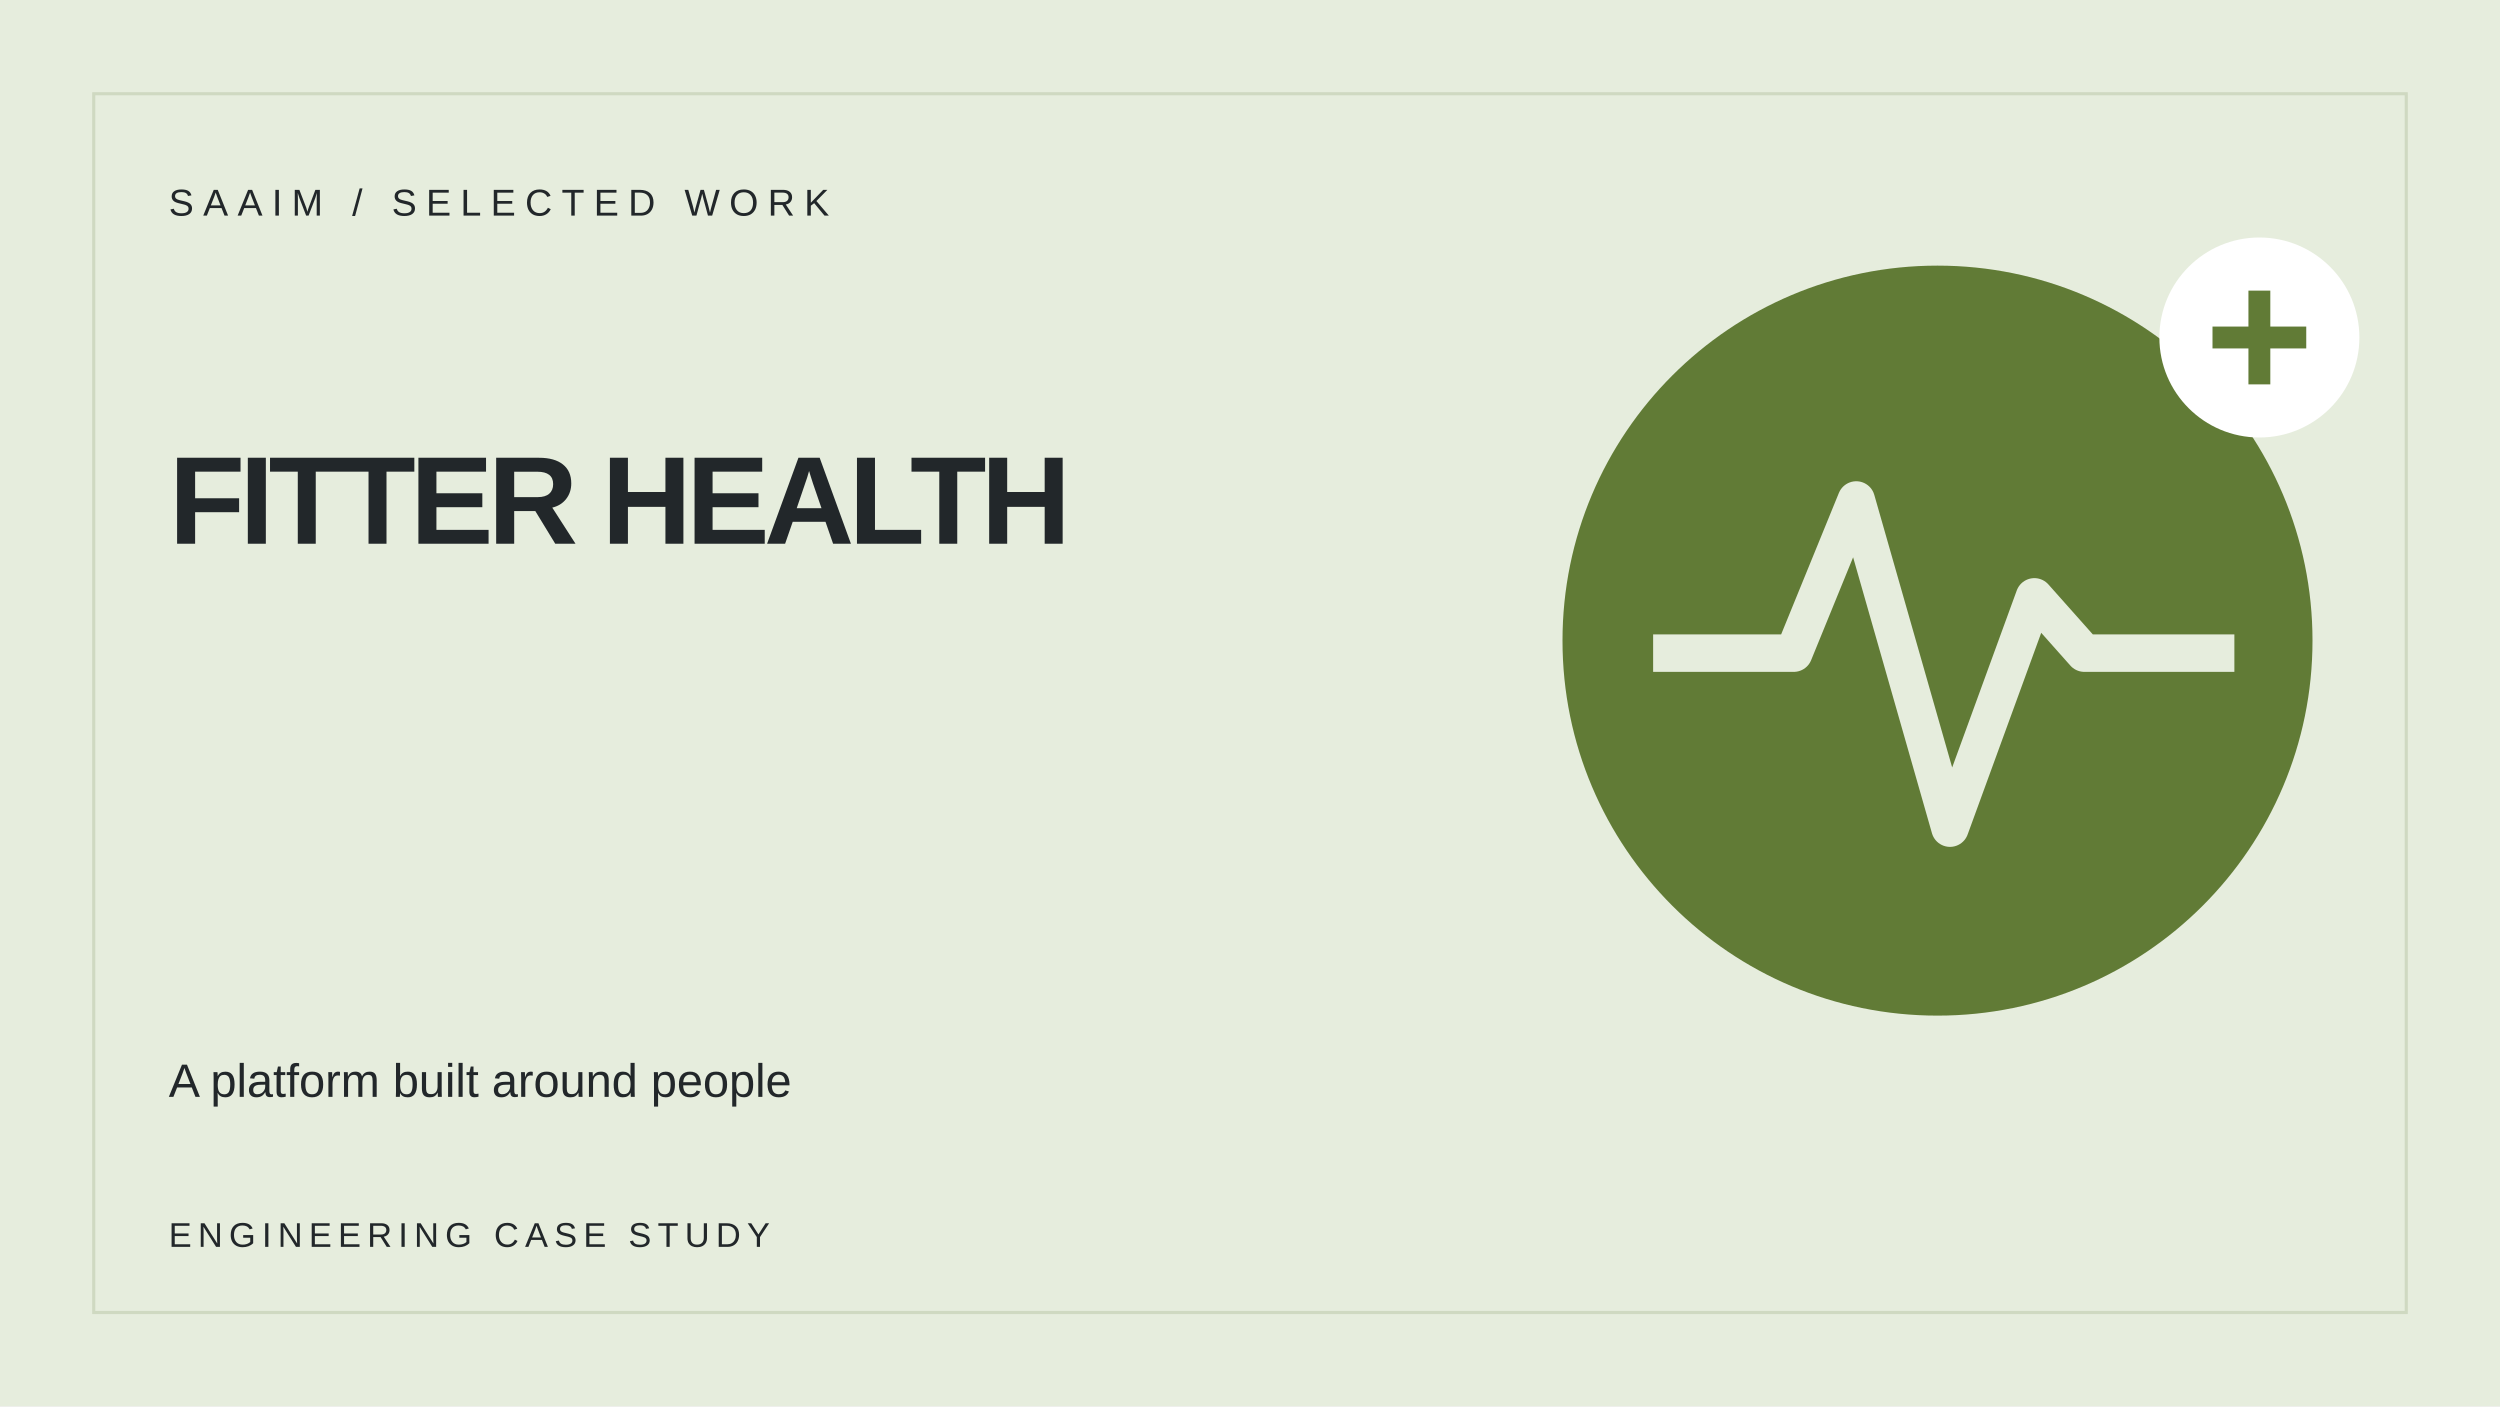
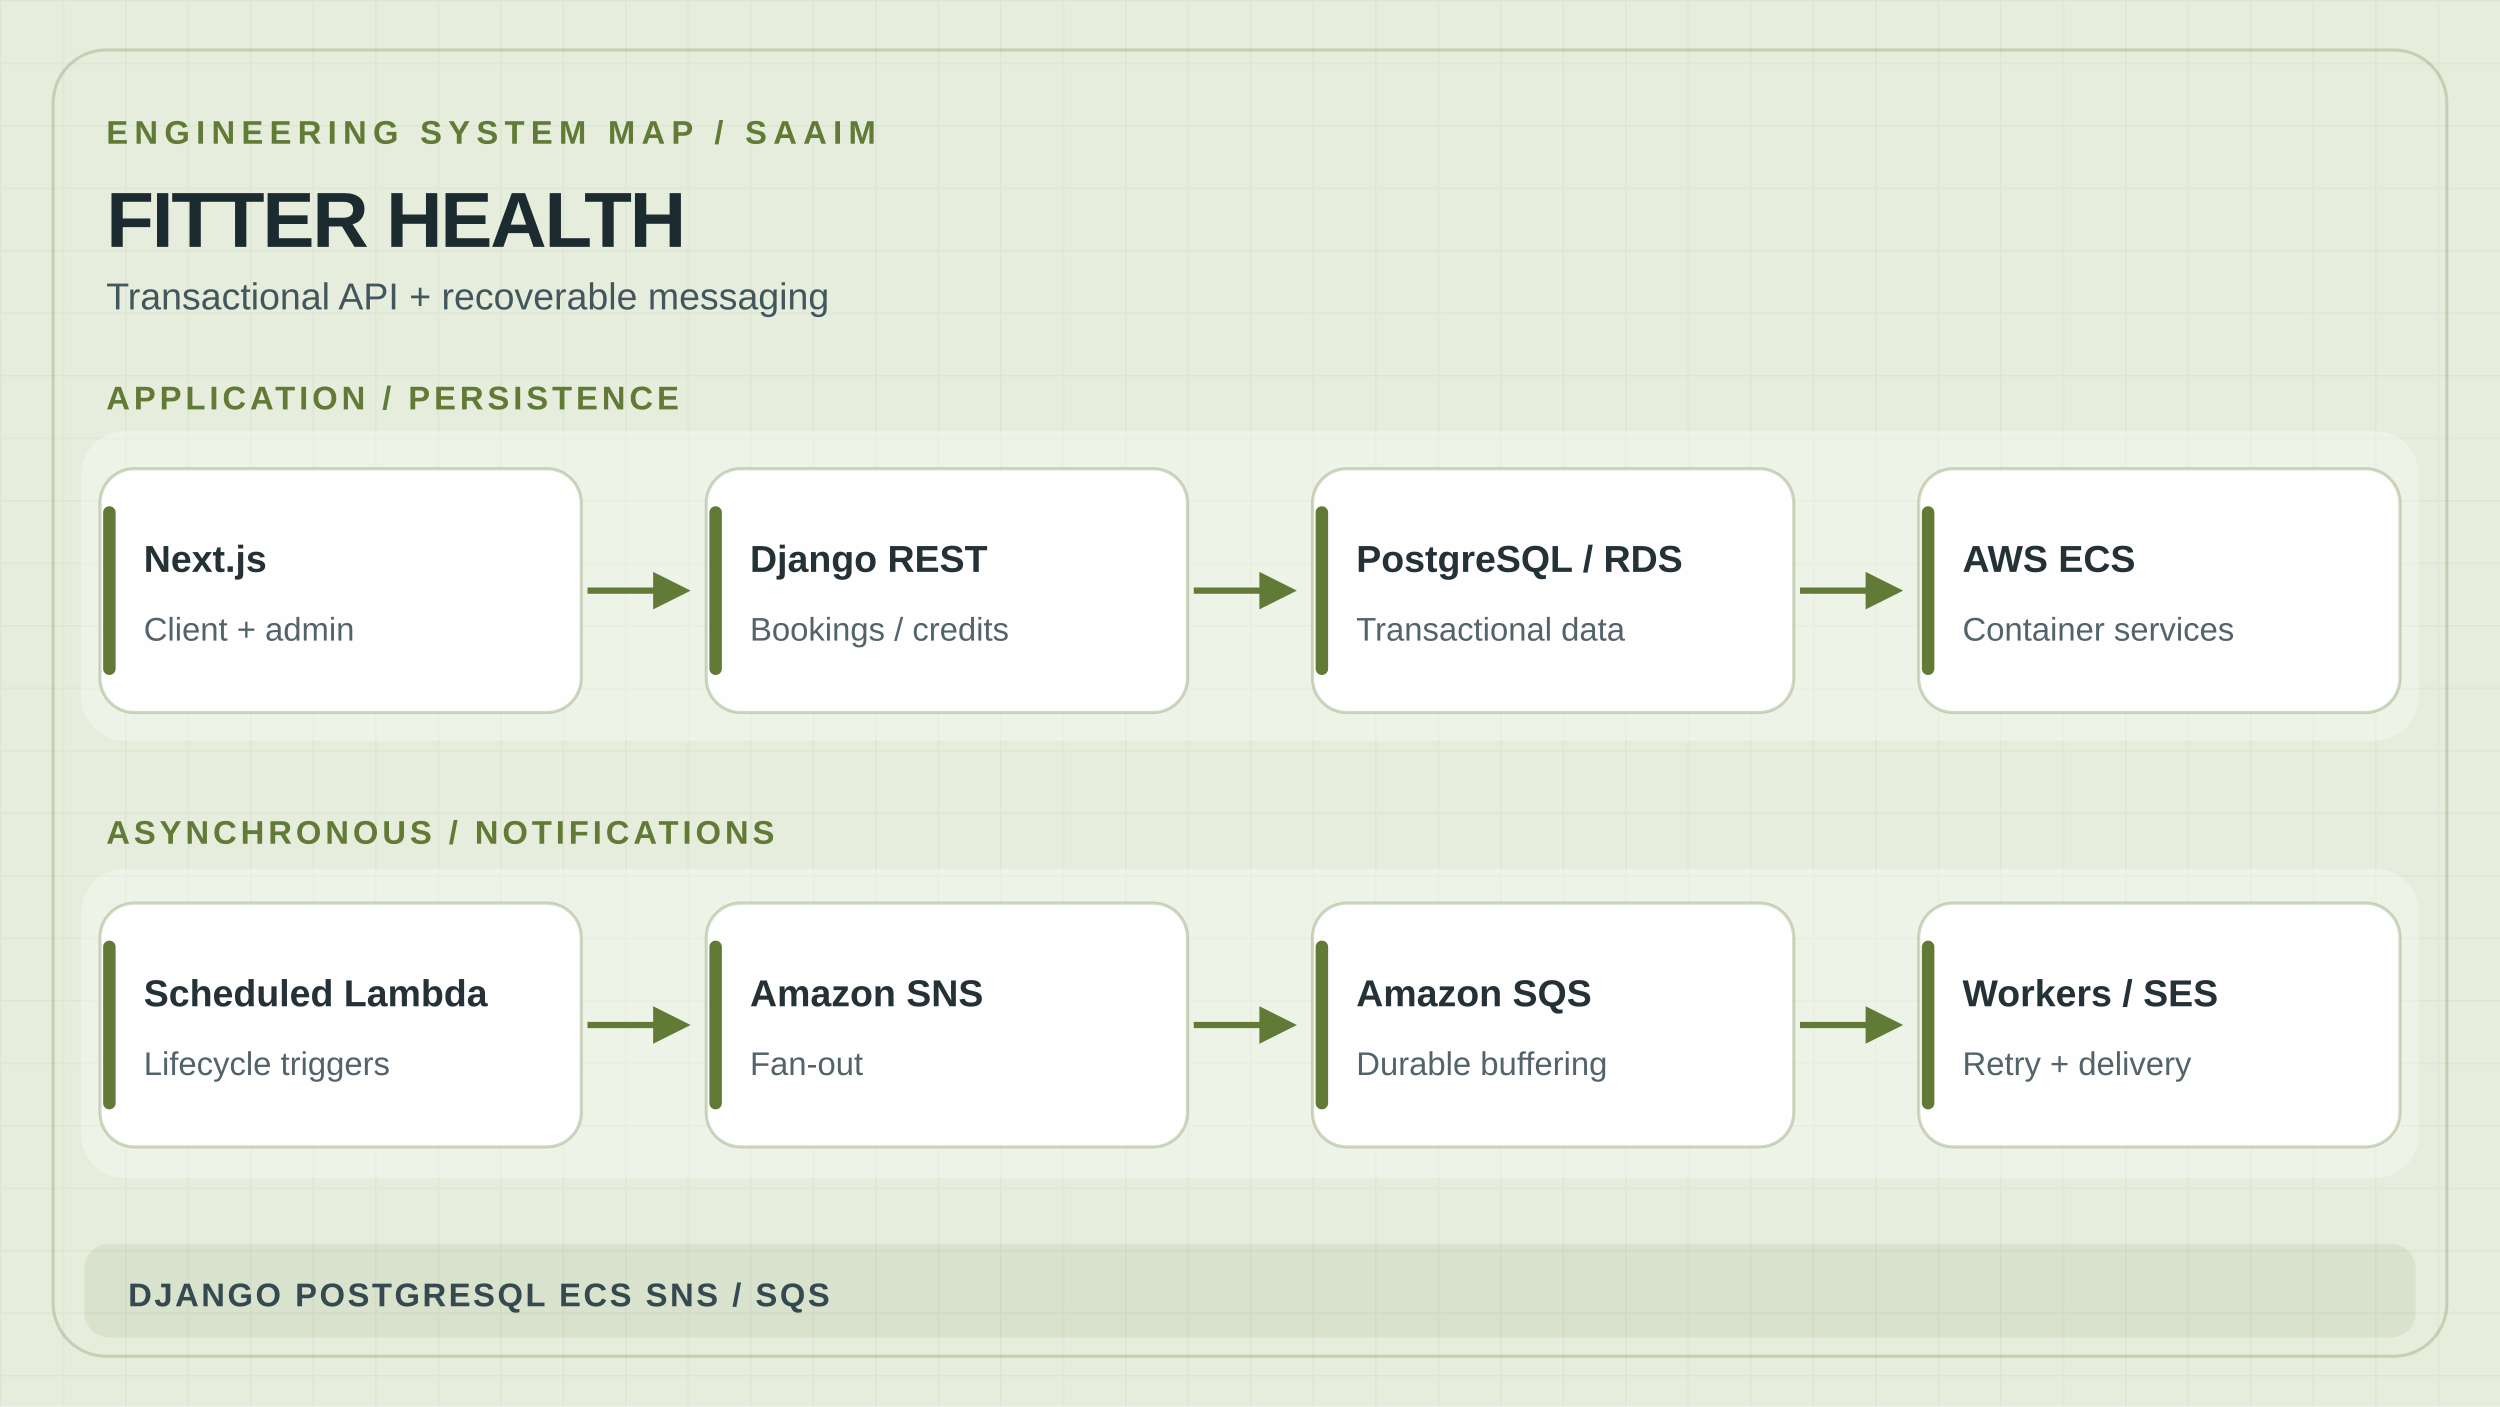
- <svg xmlns="http://www.w3.org/2000/svg" width="800" height="450" viewBox="0 0 800 450">
+ <svg xmlns="http://www.w3.org/2000/svg" width="800" height="450" viewBox="0 0 800 450" role="img" aria-labelledby="title desc">
+   <defs>
+     <marker id="arrow" markerWidth="6" markerHeight="6" refX="4.5" refY="3" orient="auto">
+       <path d="M0 0 L6 3 L0 6 Z" fill="#617b36" />
+     </marker>
+     <pattern id="grid" width="20" height="20" patternUnits="userSpaceOnUse">
+       <path d="M20 0H0V20" fill="none" stroke="#617b36" stroke-opacity=".055" />
+     </pattern>
+   </defs>
  <rect width="800" height="450" fill="#e6eddd" />
-   <path d="M30 30h740v390H30z" stroke="#617b36" stroke-opacity=".17" fill="none" />
-   <g font-family="Arial, Helvetica, sans-serif">
-     <text x="54" y="69" font-size="12" letter-spacing="3" fill="#22272a">SAAIM / SELECTED WORK</text>
-     <text x="54" y="174" font-size="40" font-weight="800" letter-spacing="-1.8" fill="#22272a">FITTER HEALTH</text>
-     <text x="54" y="351" font-size="15" fill="#22272a">A platform built around people</text>
-     <circle cx="620" cy="205" r="120" fill="#617b36" />
-     <path d="M529 209h45l20-49 30 105 27-74 16 18h48" stroke="#e6eddd" stroke-width="12" fill="none" stroke-linejoin="round" />
-     <circle cx="723" cy="108" r="32" fill="#fff" />
-     <path d="M708 108h30m-15-15v30" stroke="#617b36" stroke-width="7" />
-     <text x="54" y="399" font-size="11" letter-spacing="2" fill="#22272a">ENGINEERING CASE STUDY</text>
+   <rect width="800" height="450" fill="url(#grid)" />
+   <rect x="17" y="16" width="766" height="418" rx="17" fill="none" stroke="#617b36" stroke-opacity=".25" />
+   <text x="34" y="46" fill="#617b36" font-family="Arial,Helvetica,sans-serif" font-size="10.5" font-weight="700" letter-spacing="2">ENGINEERING SYSTEM MAP / SAAIM</text>
+   <text x="34" y="79" fill="#1c2b30" font-family="Arial,Helvetica,sans-serif" font-size="25" font-weight="800" letter-spacing="-.7">FITTER HEALTH</text>
+   <text x="34" y="99" fill="#41565d" font-family="Arial,Helvetica,sans-serif" font-size="12">Transactional API + recoverable messaging</text>
+   <g font-family="Arial,Helvetica,sans-serif">
+     <text x="34" y="131" fill="#617b36" font-size="10.5" font-weight="700" letter-spacing="1.25">APPLICATION / PERSISTENCE</text>
+     <rect x="26" y="138" width="748" height="99" rx="14" fill="#ffffff" fill-opacity=".33" />
+     <g>
+       <rect x="32" y="150" width="154" height="78" rx="11" fill="#ffffff" fill-opacity=".94" stroke="#617b36" stroke-opacity=".29" />
+       <rect x="33" y="162" width="4" height="54" rx="2" fill="#617b36" />
+       <text x="46" y="183" font-size="12" font-weight="700" fill="#243136">Next.js</text>
+       <text x="46" y="205" font-size="10.5" fill="#52636a">Client + admin</text>
+     </g>
+     <g>
+       <rect x="226" y="150" width="154" height="78" rx="11" fill="#ffffff" fill-opacity=".94" stroke="#617b36" stroke-opacity=".29" />
+       <rect x="227" y="162" width="4" height="54" rx="2" fill="#617b36" />
+       <text x="240" y="183" font-size="12" font-weight="700" fill="#243136">Django REST</text>
+       <text x="240" y="205" font-size="10.5" fill="#52636a">Bookings / credits</text>
+     </g>
+     <g>
+       <rect x="420" y="150" width="154" height="78" rx="11" fill="#ffffff" fill-opacity=".94" stroke="#617b36" stroke-opacity=".29" />
+       <rect x="421" y="162" width="4" height="54" rx="2" fill="#617b36" />
+       <text x="434" y="183" font-size="12" font-weight="700" fill="#243136">PostgreSQL / RDS</text>
+       <text x="434" y="205" font-size="10.5" fill="#52636a">Transactional data</text>
+     </g>
+     <g>
+       <rect x="614" y="150" width="154" height="78" rx="11" fill="#ffffff" fill-opacity=".94" stroke="#617b36" stroke-opacity=".29" />
+       <rect x="615" y="162" width="4" height="54" rx="2" fill="#617b36" />
+       <text x="628" y="183" font-size="12" font-weight="700" fill="#243136">AWS ECS</text>
+       <text x="628" y="205" font-size="10.5" fill="#52636a">Container services</text>
+     </g>
+     <path d="M188 189 H218" stroke="#617b36" stroke-width="2" fill="none" marker-end="url(#arrow)" />
+     <path d="M382 189 H412" stroke="#617b36" stroke-width="2" fill="none" marker-end="url(#arrow)" />
+     <path d="M576 189 H606" stroke="#617b36" stroke-width="2" fill="none" marker-end="url(#arrow)" />
+     <text x="34" y="270" fill="#617b36" font-size="10.5" font-weight="700" letter-spacing="1.25">ASYNCHRONOUS / NOTIFICATIONS</text>
+     <rect x="26" y="278" width="748" height="99" rx="14" fill="#ffffff" fill-opacity=".33" />
+     <g>
+       <rect x="32" y="289" width="154" height="78" rx="11" fill="#ffffff" fill-opacity=".94" stroke="#617b36" stroke-opacity=".29" />
+       <rect x="33" y="301" width="4" height="54" rx="2" fill="#617b36" />
+       <text x="46" y="322" font-size="12" font-weight="700" fill="#243136">Scheduled Lambda</text>
+       <text x="46" y="344" font-size="10.5" fill="#52636a">Lifecycle triggers</text>
+     </g>
+     <g>
+       <rect x="226" y="289" width="154" height="78" rx="11" fill="#ffffff" fill-opacity=".94" stroke="#617b36" stroke-opacity=".29" />
+       <rect x="227" y="301" width="4" height="54" rx="2" fill="#617b36" />
+       <text x="240" y="322" font-size="12" font-weight="700" fill="#243136">Amazon SNS</text>
+       <text x="240" y="344" font-size="10.5" fill="#52636a">Fan-out</text>
+     </g>
+     <g>
+       <rect x="420" y="289" width="154" height="78" rx="11" fill="#ffffff" fill-opacity=".94" stroke="#617b36" stroke-opacity=".29" />
+       <rect x="421" y="301" width="4" height="54" rx="2" fill="#617b36" />
+       <text x="434" y="322" font-size="12" font-weight="700" fill="#243136">Amazon SQS</text>
+       <text x="434" y="344" font-size="10.5" fill="#52636a">Durable buffering</text>
+     </g>
+     <g>
+       <rect x="614" y="289" width="154" height="78" rx="11" fill="#ffffff" fill-opacity=".94" stroke="#617b36" stroke-opacity=".29" />
+       <rect x="615" y="301" width="4" height="54" rx="2" fill="#617b36" />
+       <text x="628" y="322" font-size="12" font-weight="700" fill="#243136">Workers / SES</text>
+       <text x="628" y="344" font-size="10.5" fill="#52636a">Retry + delivery</text>
+     </g>
+     <path d="M188 328 H218" stroke="#617b36" stroke-width="2" fill="none" marker-end="url(#arrow)" />
+     <path d="M382 328 H412" stroke="#617b36" stroke-width="2" fill="none" marker-end="url(#arrow)" />
+     <path d="M576 328 H606" stroke="#617b36" stroke-width="2" fill="none" marker-end="url(#arrow)" />
+     <rect x="27" y="398" width="746" height="30" rx="8" fill="#617b36" fill-opacity=".10" />
+     <text x="41" y="418" font-size="10.5" font-weight="700" letter-spacing=".8" fill="#354a50">DJANGO   POSTGRESQL   ECS   SNS / SQS</text>
  </g>
</svg>
